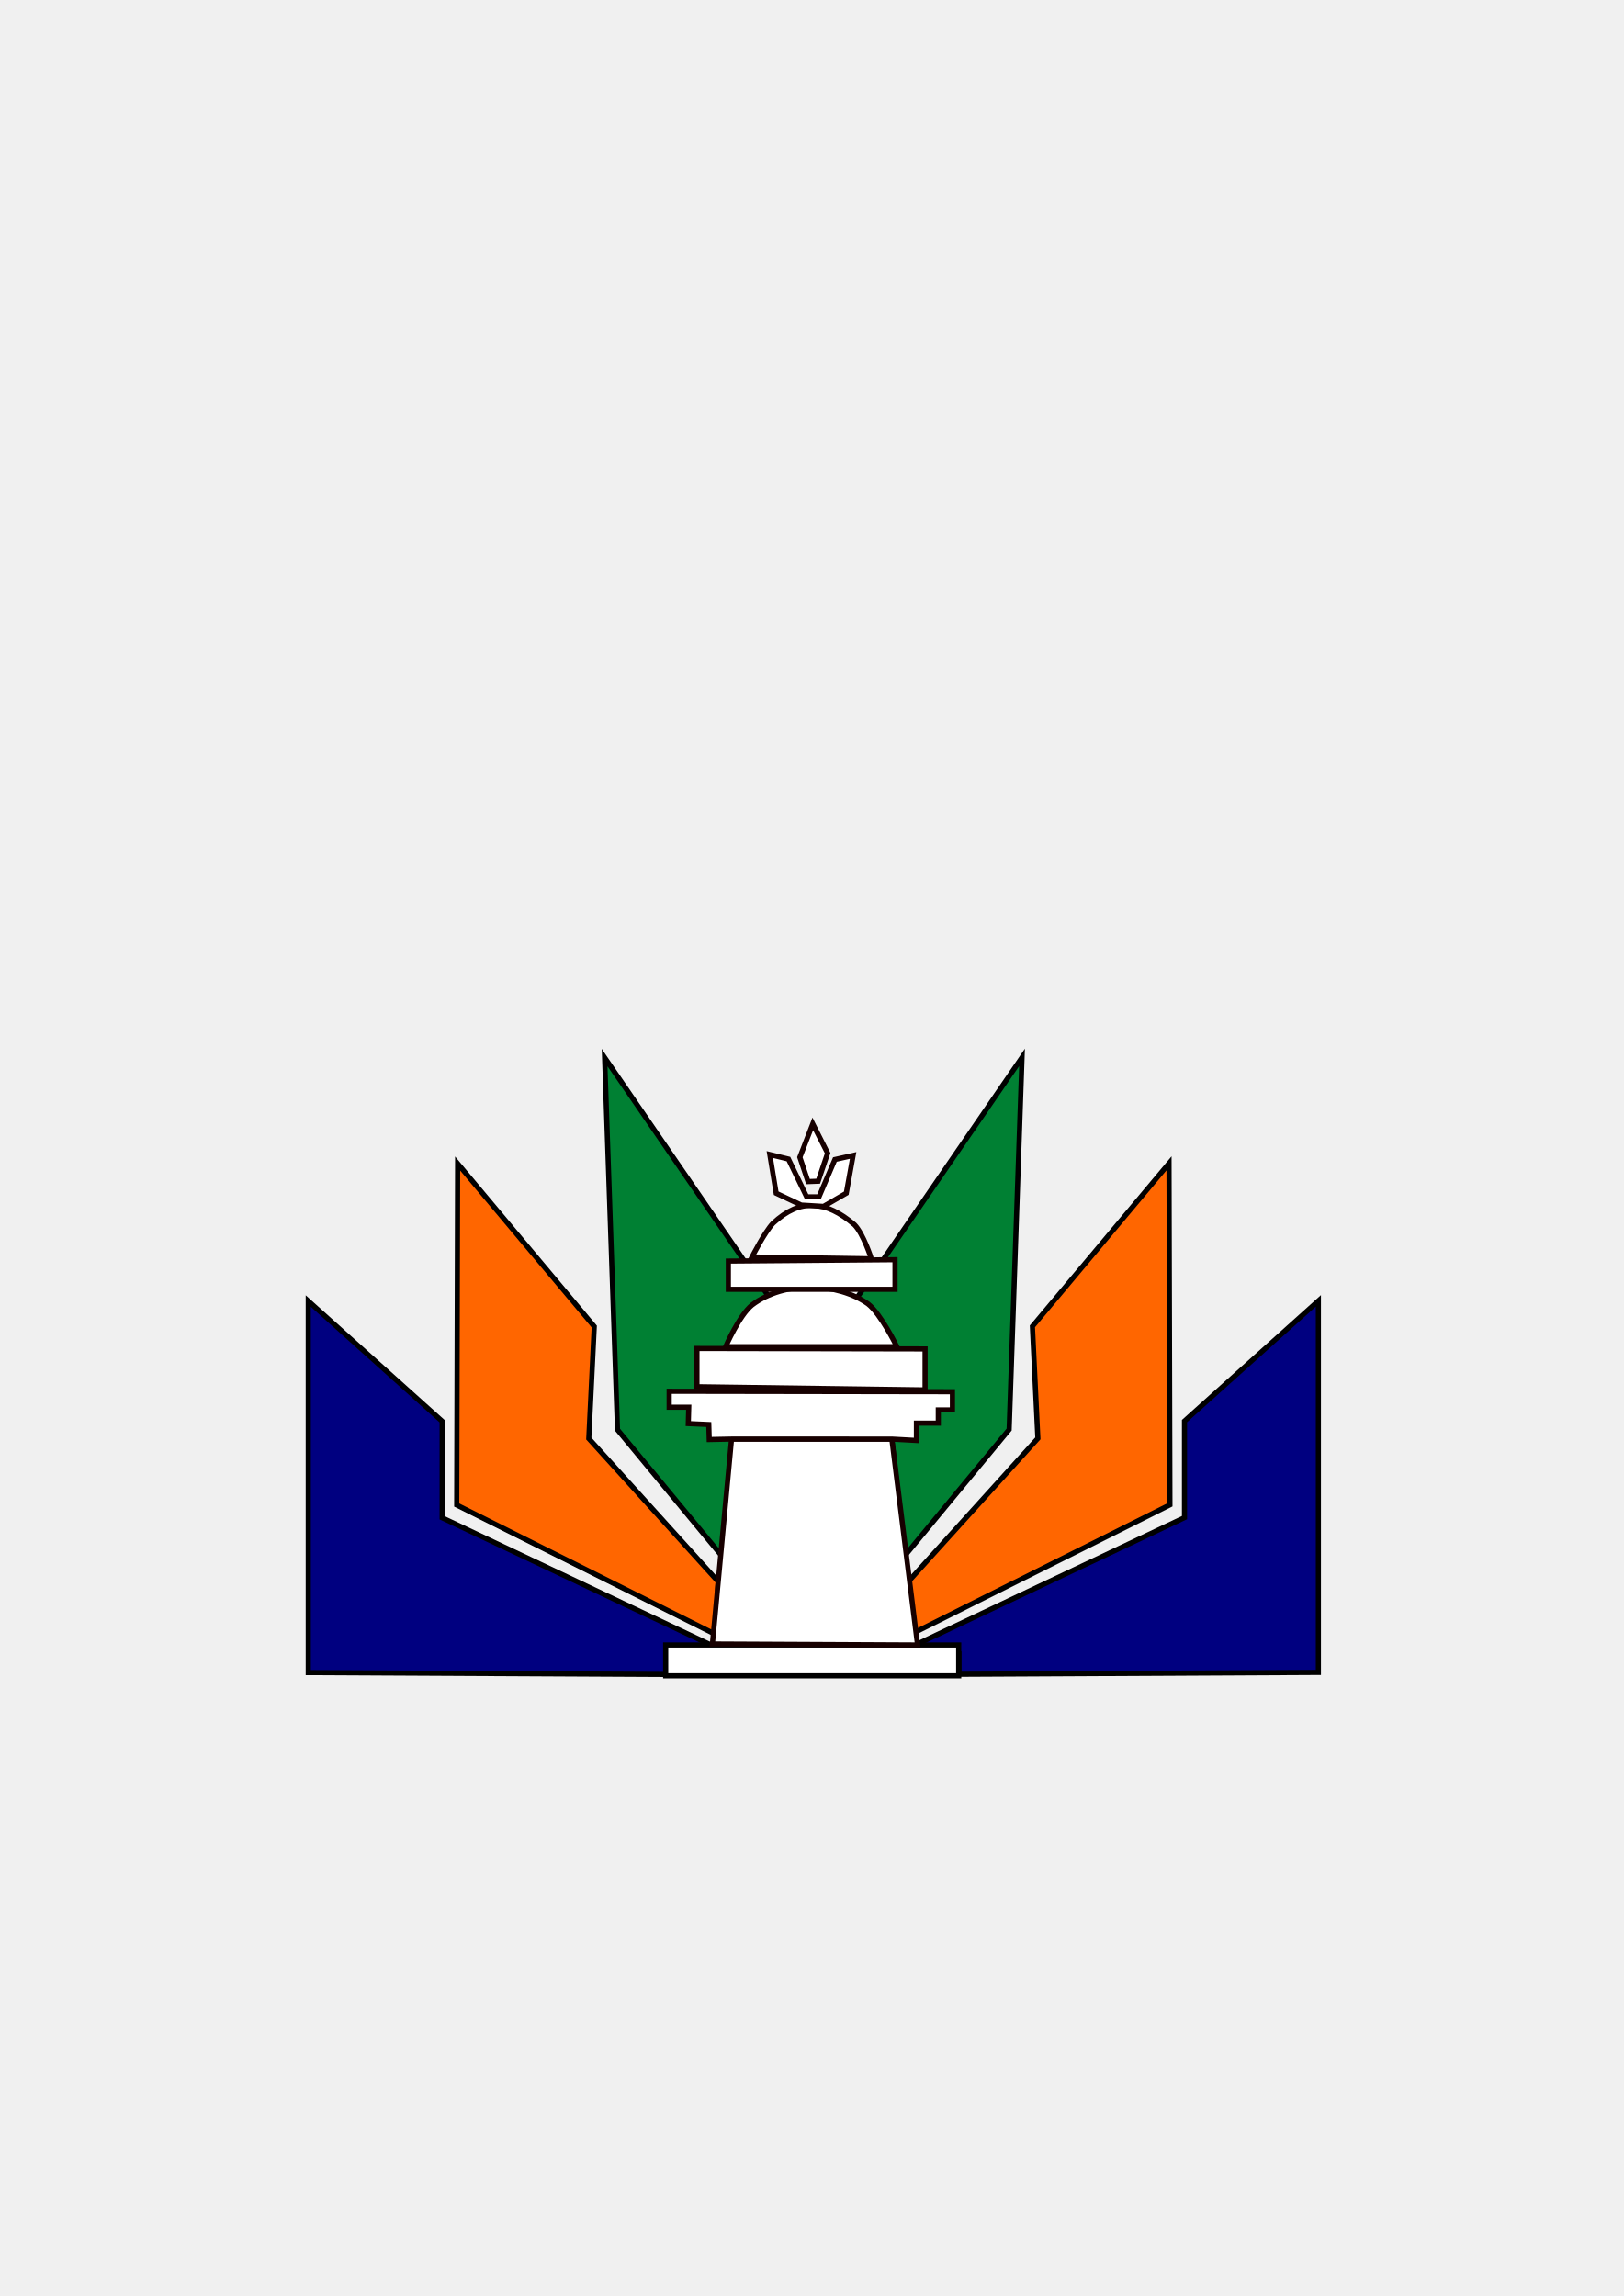
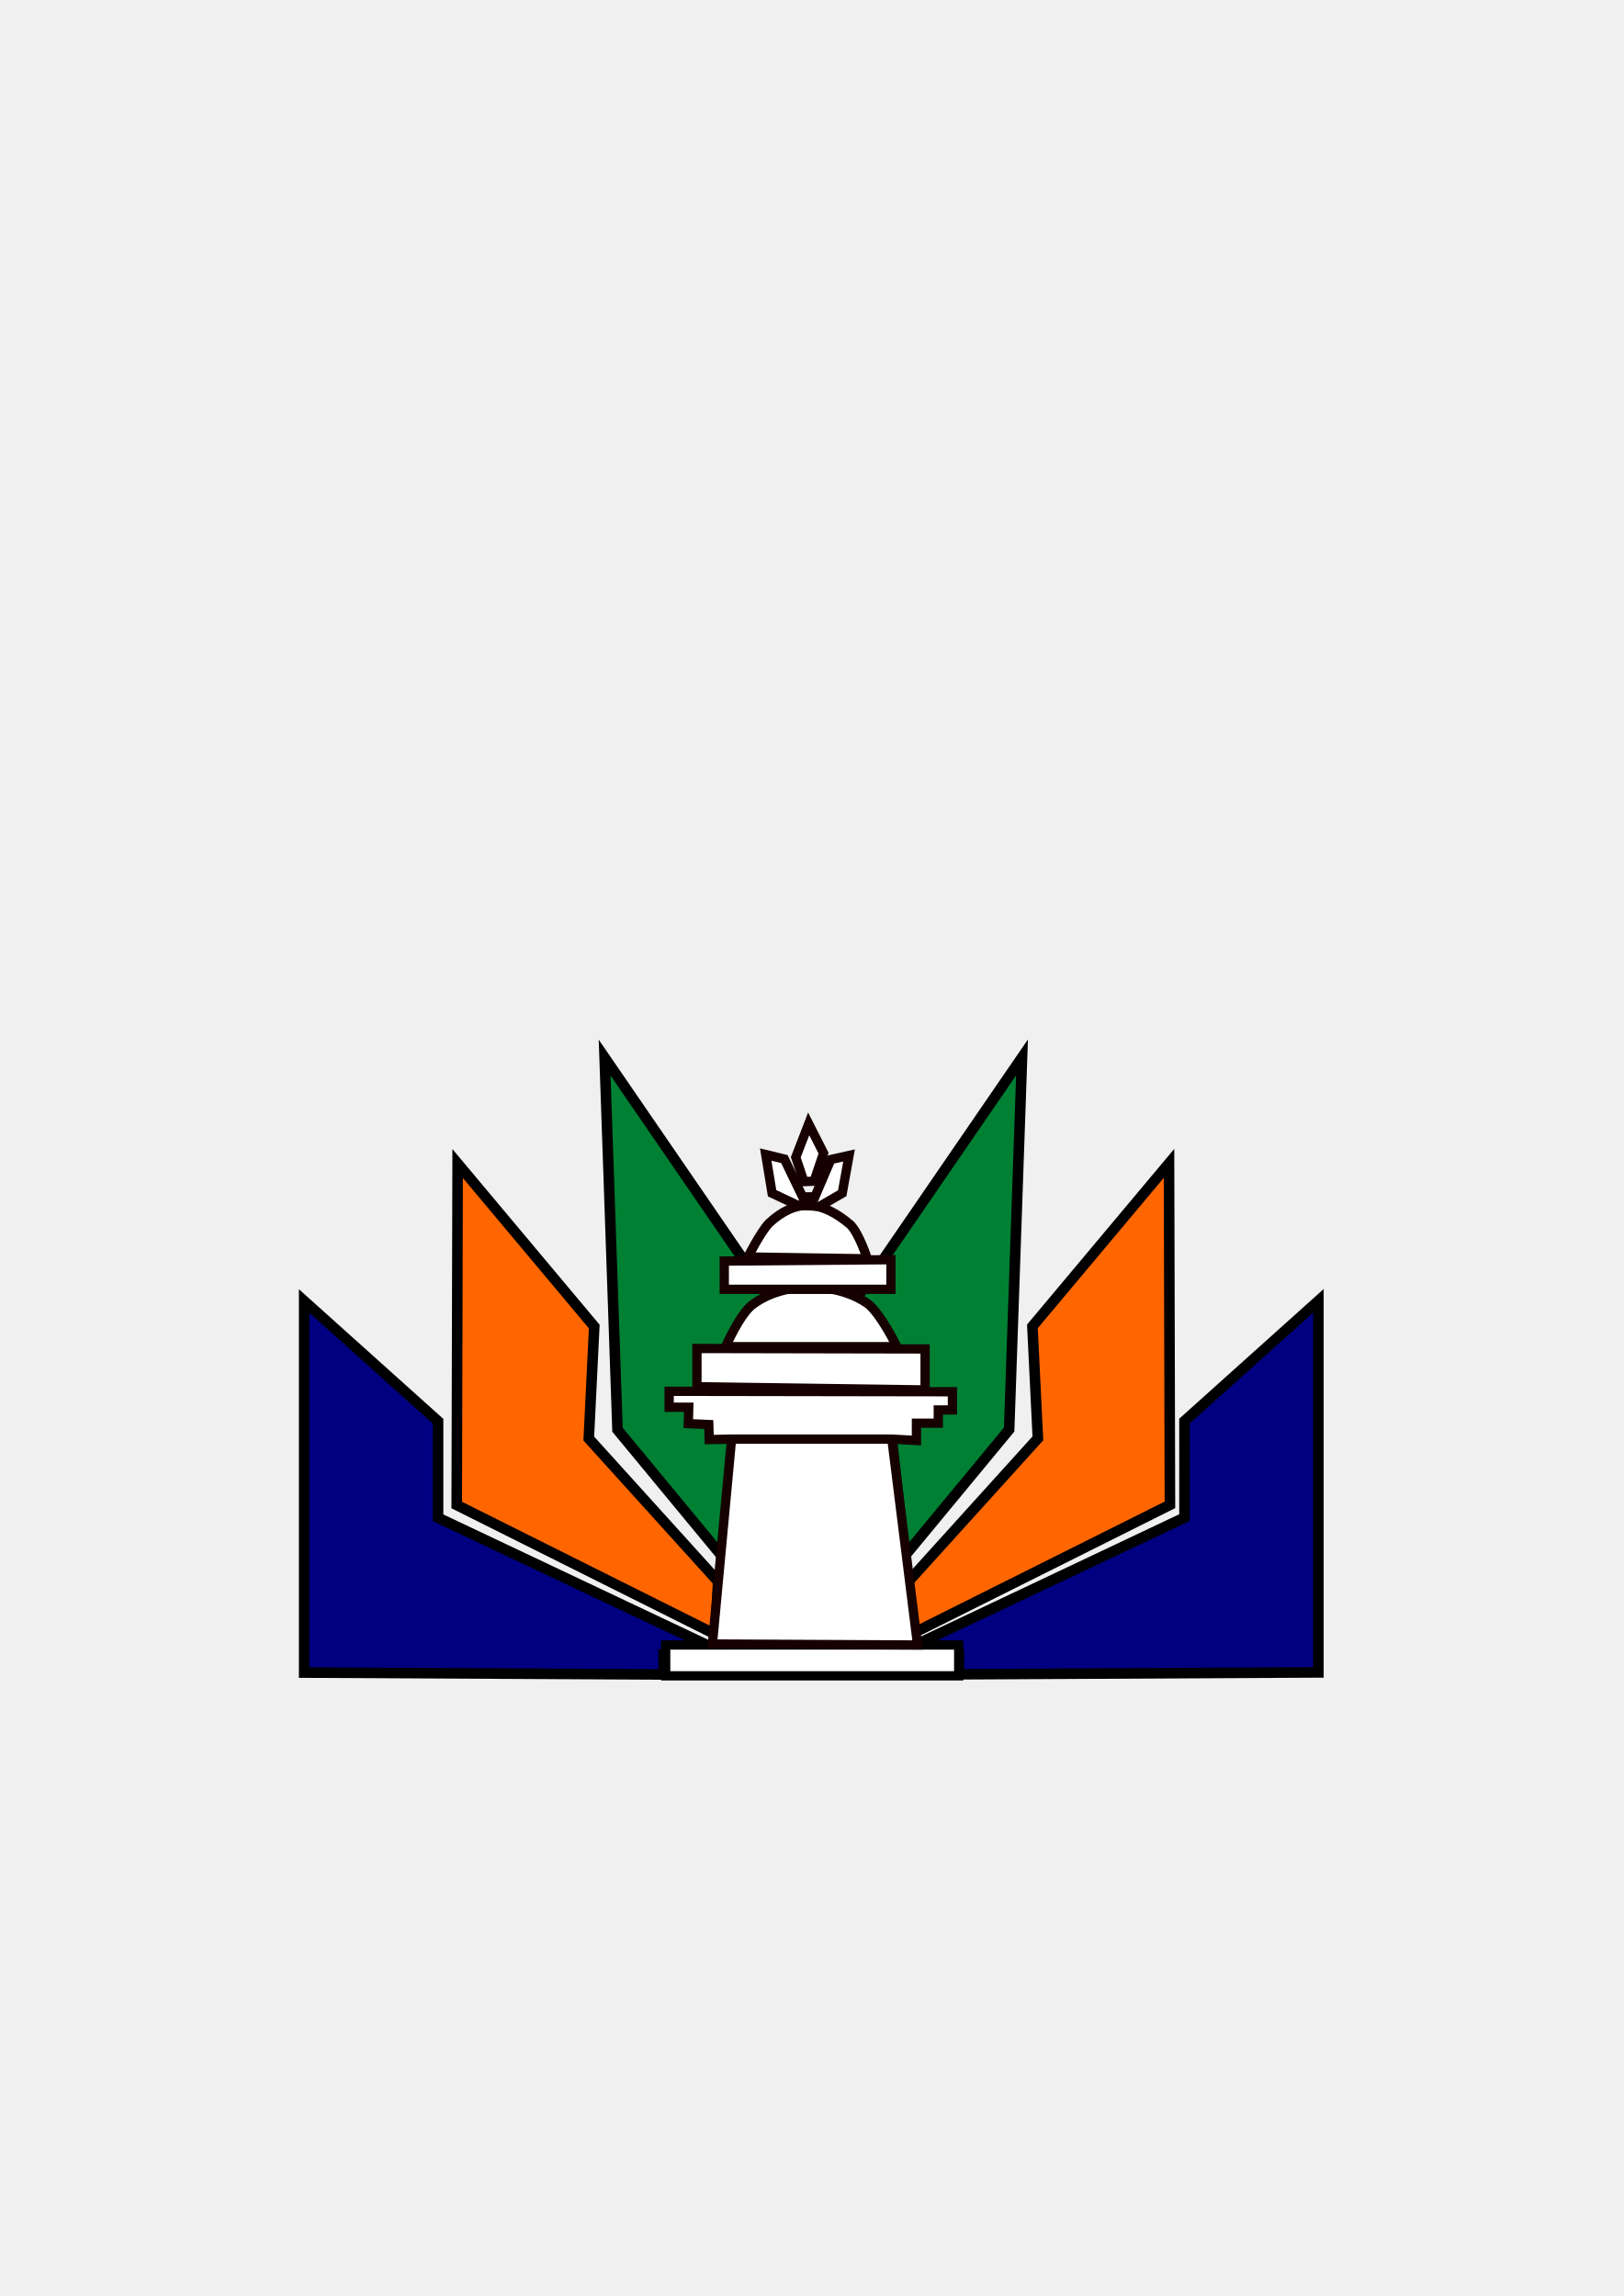
<svg xmlns="http://www.w3.org/2000/svg" width="210mm" height="297mm" viewBox="0 0 210 297" version="1.1" id="svg1096">
  <defs id="defs1090" />
  <g id="layer1">
-     <path style="fill:#000080;stroke:#000000;stroke-width:0.665px;stroke-linecap:butt;stroke-linejoin:miter;stroke-opacity:1" d="m 39.869,168.296 v 48.061 l 46.492,0.241 v -2.665 l 6.163,-0.874 -35.339,-16.727 V 183.845 Z" id="path864" />
-     <path style="fill:#ff6600;stroke:#000000;stroke-width:0.665px;stroke-linecap:butt;stroke-linejoin:miter;stroke-opacity:1;fill-opacity:1" d="m 59.188,150.509 -0.118,44.174 33.454,16.727 0.353,-6.832 -16.727,-18.494 0.707,-14.489 z" id="path866" />
-     <path style="fill:#008033;fill-opacity:1;stroke:#000000;stroke-width:0.665px;stroke-linecap:butt;stroke-linejoin:miter;stroke-opacity:1" d="m 78.198,136.802 1.666,48.144 13.494,16.326 1.64,-14.717 v 0 l 5.526,-17.22 z" id="path868" />
-     <path style="fill:#000080;stroke:#000000;stroke-width:0.665px;stroke-linecap:butt;stroke-linejoin:miter;stroke-opacity:1" d="m 170.512,168.273 v 48.061 l -46.492,0.241 v -2.665 l -6.163,-0.874 35.339,-16.727 v -12.486 z" id="path864-2" />
-     <path style="fill:#ff6600;fill-opacity:1;stroke:#000000;stroke-width:0.665px;stroke-linecap:butt;stroke-linejoin:miter;stroke-opacity:1" d="m 151.194,150.486 0.118,44.174 -33.454,16.727 -0.353,-6.832 16.727,-18.494 -0.707,-14.489 z" id="path866-0" />
-     <path style="fill:#008033;fill-opacity:1;stroke:#000000;stroke-width:0.665px;stroke-linecap:butt;stroke-linejoin:miter;stroke-opacity:1" d="m 132.183,136.778 -1.666,48.144 -13.494,16.326 -1.64,-14.717 v 0 l -5.526,-17.22 z" id="path868-2" />
-     <g id="g1007-3" transform="matrix(2.512992,0,0,2.512992,-128.2566,-357.2398)" style="fill:#ffffff;fill-opacity:1">
-       <path id="path842-7" d="m 85.297,226.832 h 15.081 v 1.587 H 85.297 Z" style="fill:#ffffff;fill-opacity:1;stroke:#000000;stroke-width:0.265px;stroke-linecap:butt;stroke-linejoin:miter;stroke-opacity:1" />
-       <path id="path844-5" d="m 87.703,226.781 0.984,-10.547 h 8.25 l 1.324,10.598 z" style="fill:#ffffff;fill-opacity:1;stroke:#170000;stroke-width:0.265px;stroke-linecap:butt;stroke-linejoin:miter;stroke-opacity:1" />
-       <path id="path846-9" d="m 88.687,216.234 -1.148,0.023 -0.023,-0.773 -1.055,-0.047 0.023,-0.844 H 85.477 v -0.82 l 14.578,0.023 v 0.938 h -0.727 v 0.68 h -1.125 v 0.727 0.164 l -1.266,-0.07 z" style="fill:#ffffff;fill-opacity:1;stroke:#170000;stroke-width:0.265px;stroke-linecap:butt;stroke-linejoin:miter;stroke-opacity:1" />
-       <path id="path848-2" d="m 86.906,213.539 v -1.969 l 11.742,0.023 v 2.109 z" style="fill:#ffffff;fill-opacity:1;stroke:#170000;stroke-width:0.265px;stroke-linecap:butt;stroke-linejoin:miter;stroke-opacity:1" />
-       <path id="path850-2" d="m 88.383,211.477 c 0,0 0.698,-1.612 1.357,-2.143 1.686,-1.286 4.425,-1.151 5.965,-0.063 0.671,0.516 1.491,2.205 1.491,2.205 z" style="fill:#ffffff;fill-opacity:1;stroke:#170000;stroke-width:0.265px;stroke-linecap:butt;stroke-linejoin:miter;stroke-opacity:1" />
-       <path id="path852-8" d="m 88.523,207.07 v 1.453 h 8.578 V 207 Z" style="fill:#ffffff;fill-opacity:1;stroke:#170000;stroke-width:0.265px;stroke-linecap:butt;stroke-linejoin:miter;stroke-opacity:1" />
-       <path id="path854-9" d="m 89.742,206.859 c 0,0 0.641,-1.268 1.079,-1.735 1.413,-1.314 2.729,-1.165 4.188,0.071 0.463,0.462 0.874,1.758 0.874,1.758 z" style="fill:#ffffff;fill-opacity:1;stroke:#170000;stroke-width:0.265px;stroke-linecap:butt;stroke-linejoin:miter;stroke-opacity:1" />
-       <path id="path860-7" d="m 90.656,201.586 0.328,1.992 1.289,0.609 1.148,0.07 1.172,-0.68 0.352,-1.945 -0.938,0.211 -0.82,1.922 h -0.633 l -0.938,-1.945 z" style="fill:#ffffff;fill-opacity:1;stroke:#170000;stroke-width:0.265px;stroke-linecap:butt;stroke-linejoin:miter;stroke-opacity:1" />
-       <path id="path862-3" d="m 92.868,200.008 -0.665,1.718 0.419,1.253 0.524,-0.02 0.487,-1.444 z" style="fill:#ffffff;fill-opacity:1;stroke:#170000;stroke-width:0.265px;stroke-linecap:butt;stroke-linejoin:miter;stroke-opacity:1" />
-     </g>
+     <path style="fill:#000080;stroke:#000000;stroke-width:1.365;stroke-linecap:butt;stroke-linejoin:miter;stroke-miterlimit:4;stroke-dasharray:none;stroke-opacity:1" d="m 39.34,168.296 v 48.061 l 46.492,0.241 v -2.665 l 6.163,-0.874 -35.339,-16.727 V 183.845 Z" id="path864" />
+     <path style="fill:#ff6600;stroke:#000000;stroke-width:1.365;stroke-linecap:butt;stroke-linejoin:miter;stroke-opacity:1;fill-opacity:1;stroke-miterlimit:4;stroke-dasharray:none" d="m 59.188,150.509 -0.118,44.174 33.454,16.727 0.353,-6.832 -16.727,-18.494 0.707,-14.489 z" id="path866" />
+     <path style="fill:#008033;fill-opacity:1;stroke:#000000;stroke-width:1.365;stroke-linecap:butt;stroke-linejoin:miter;stroke-opacity:1;stroke-miterlimit:4;stroke-dasharray:none" d="m 78.198,136.802 1.666,48.144 13.494,16.326 1.64,-14.717 v 0 l 5.526,-17.22 z" id="path868" />
+     <path style="fill:#000080;stroke:#000000;stroke-width:1.365;stroke-linecap:butt;stroke-linejoin:miter;stroke-miterlimit:4;stroke-dasharray:none;stroke-opacity:1" d="m 170.512,168.273 v 48.061 l -46.492,0.241 v -2.665 l -6.163,-0.874 35.339,-16.727 v -12.486 z" id="path864-2" />
+     <path style="fill:#ff6600;fill-opacity:1;stroke:#000000;stroke-width:1.365;stroke-linecap:butt;stroke-linejoin:miter;stroke-miterlimit:4;stroke-dasharray:none;stroke-opacity:1" d="m 151.194,150.486 0.118,44.174 -33.454,16.727 -0.353,-6.832 16.727,-18.494 -0.707,-14.489 z" id="path866-0" />
+     <path style="fill:#008033;fill-opacity:1;stroke:#000000;stroke-width:1.365;stroke-linecap:butt;stroke-linejoin:miter;stroke-miterlimit:4;stroke-dasharray:none;stroke-opacity:1" d="m 132.183,136.778 -1.666,48.144 -13.494,16.326 -1.64,-14.717 v 0 l -5.526,-17.22 z" id="path868-2" />
+     <path style="fill:#ffffff;fill-opacity:1;stroke:#000000;stroke-width:1.2;stroke-linecap:butt;stroke-linejoin:miter;stroke-opacity:1;stroke-miterlimit:4;stroke-dasharray:none" d="m 86.094,212.788 h 37.899 v 3.989 H 86.094 Z" id="path842-7" />
+     <path style="fill:#ffffff;fill-opacity:1;stroke:#170000;stroke-width:1.2;stroke-linecap:butt;stroke-linejoin:miter;stroke-opacity:1;stroke-miterlimit:4;stroke-dasharray:none" d="m 92.141,212.66 2.474,-26.504 h 20.732 l 3.327,26.632 z" id="path844-5" />
+     <path style="fill:#ffffff;fill-opacity:1;stroke:#170000;stroke-width:1.2;stroke-linecap:butt;stroke-linejoin:miter;stroke-opacity:1;stroke-miterlimit:4;stroke-dasharray:none" d="m 94.614,186.156 -2.886,0.059 -0.059,-1.944 -2.65,-0.118 0.059,-2.12 h -2.533 v -2.061 l 36.635,0.059 v 2.356 h -1.826 v 1.708 h -2.827 v 1.826 0.412 l -3.181,-0.177 z" id="path846-9" />
+     <path style="fill:#ffffff;fill-opacity:1;stroke:#170000;stroke-width:1.2;stroke-linecap:butt;stroke-linejoin:miter;stroke-opacity:1;stroke-miterlimit:4;stroke-dasharray:none" d="m 90.138,179.382 v -4.947 l 29.508,0.059 v 5.301 z" id="path848-2" />
+     <path style="fill:#ffffff;fill-opacity:1;stroke:#170000;stroke-width:1.2;stroke-linecap:butt;stroke-linejoin:miter;stroke-opacity:1;stroke-miterlimit:4;stroke-dasharray:none" d="m 93.849,174.199 c 0,0 1.755,-4.052 3.409,-5.385 4.236,-3.232 11.121,-2.894 14.991,-0.157 1.685,1.296 3.746,5.542 3.746,5.542 z" id="path850-2" />
+     <path style="fill:#ffffff;fill-opacity:1;stroke:#170000;stroke-width:1.2;stroke-linecap:butt;stroke-linejoin:miter;stroke-miterlimit:4;stroke-dasharray:none;stroke-opacity:1" d="m 93.673,163.126 v 3.652 h 21.557 v -3.828 z" id="path852-8" />
+     <path style="fill:#ffffff;fill-opacity:1;stroke:#170000;stroke-width:1.2;stroke-linecap:butt;stroke-linejoin:miter;stroke-miterlimit:4;stroke-dasharray:none;stroke-opacity:1" d="m 96.736,162.596 c 0,0 1.61,-3.186 2.711,-4.36 3.552,-3.301 6.858,-2.929 10.525,0.179 1.163,1.162 2.196,4.417 2.196,4.417 z" id="path854-9" />
+     <path style="fill:#ffffff;fill-opacity:1;stroke:#170000;stroke-width:1.2;stroke-linecap:butt;stroke-linejoin:miter;stroke-miterlimit:4;stroke-dasharray:none;stroke-opacity:1" d="m 99.033,149.344 0.825,5.006 3.239,1.531 2.886,0.177 2.945,-1.708 0.883,-4.889 -2.356,0.53 -2.061,4.83 h -1.59 l -2.356,-4.889 z" id="path860-7" />
+     <path style="fill:#ffffff;fill-opacity:1;stroke:#170000;stroke-width:1.2;stroke-linecap:butt;stroke-linejoin:miter;stroke-miterlimit:4;stroke-dasharray:none;stroke-opacity:1" d="m 104.591,145.38 -1.671,4.318 1.052,3.148 1.316,-0.051 1.225,-3.628 z" id="path862-3" />
  </g>
</svg>
